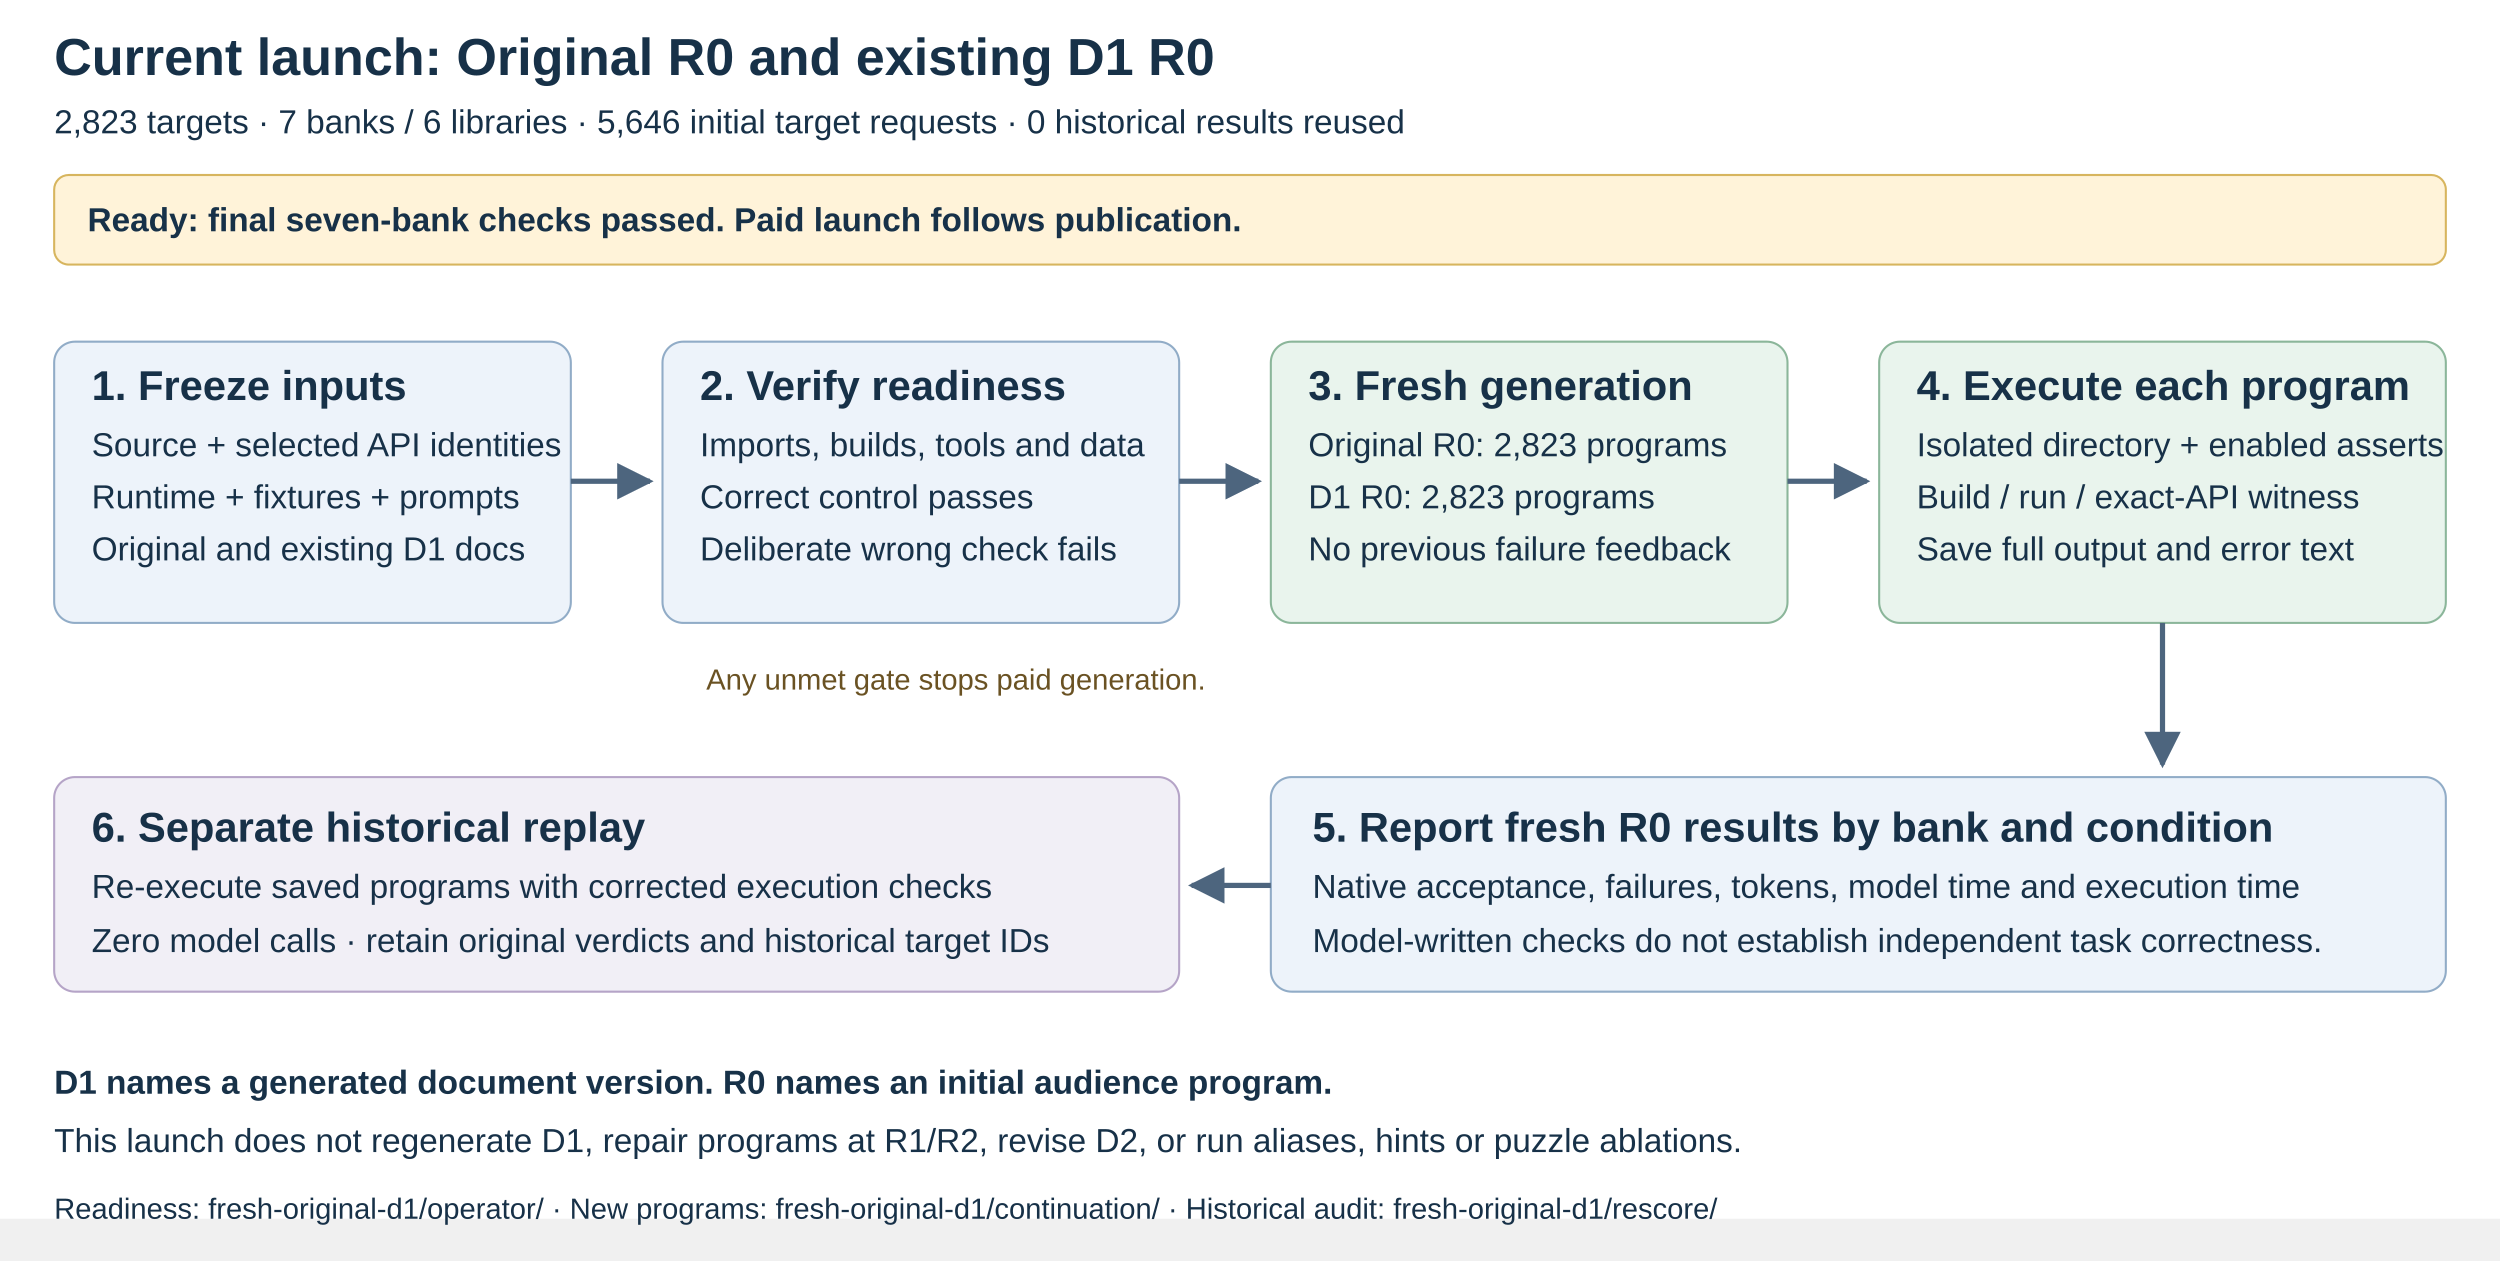
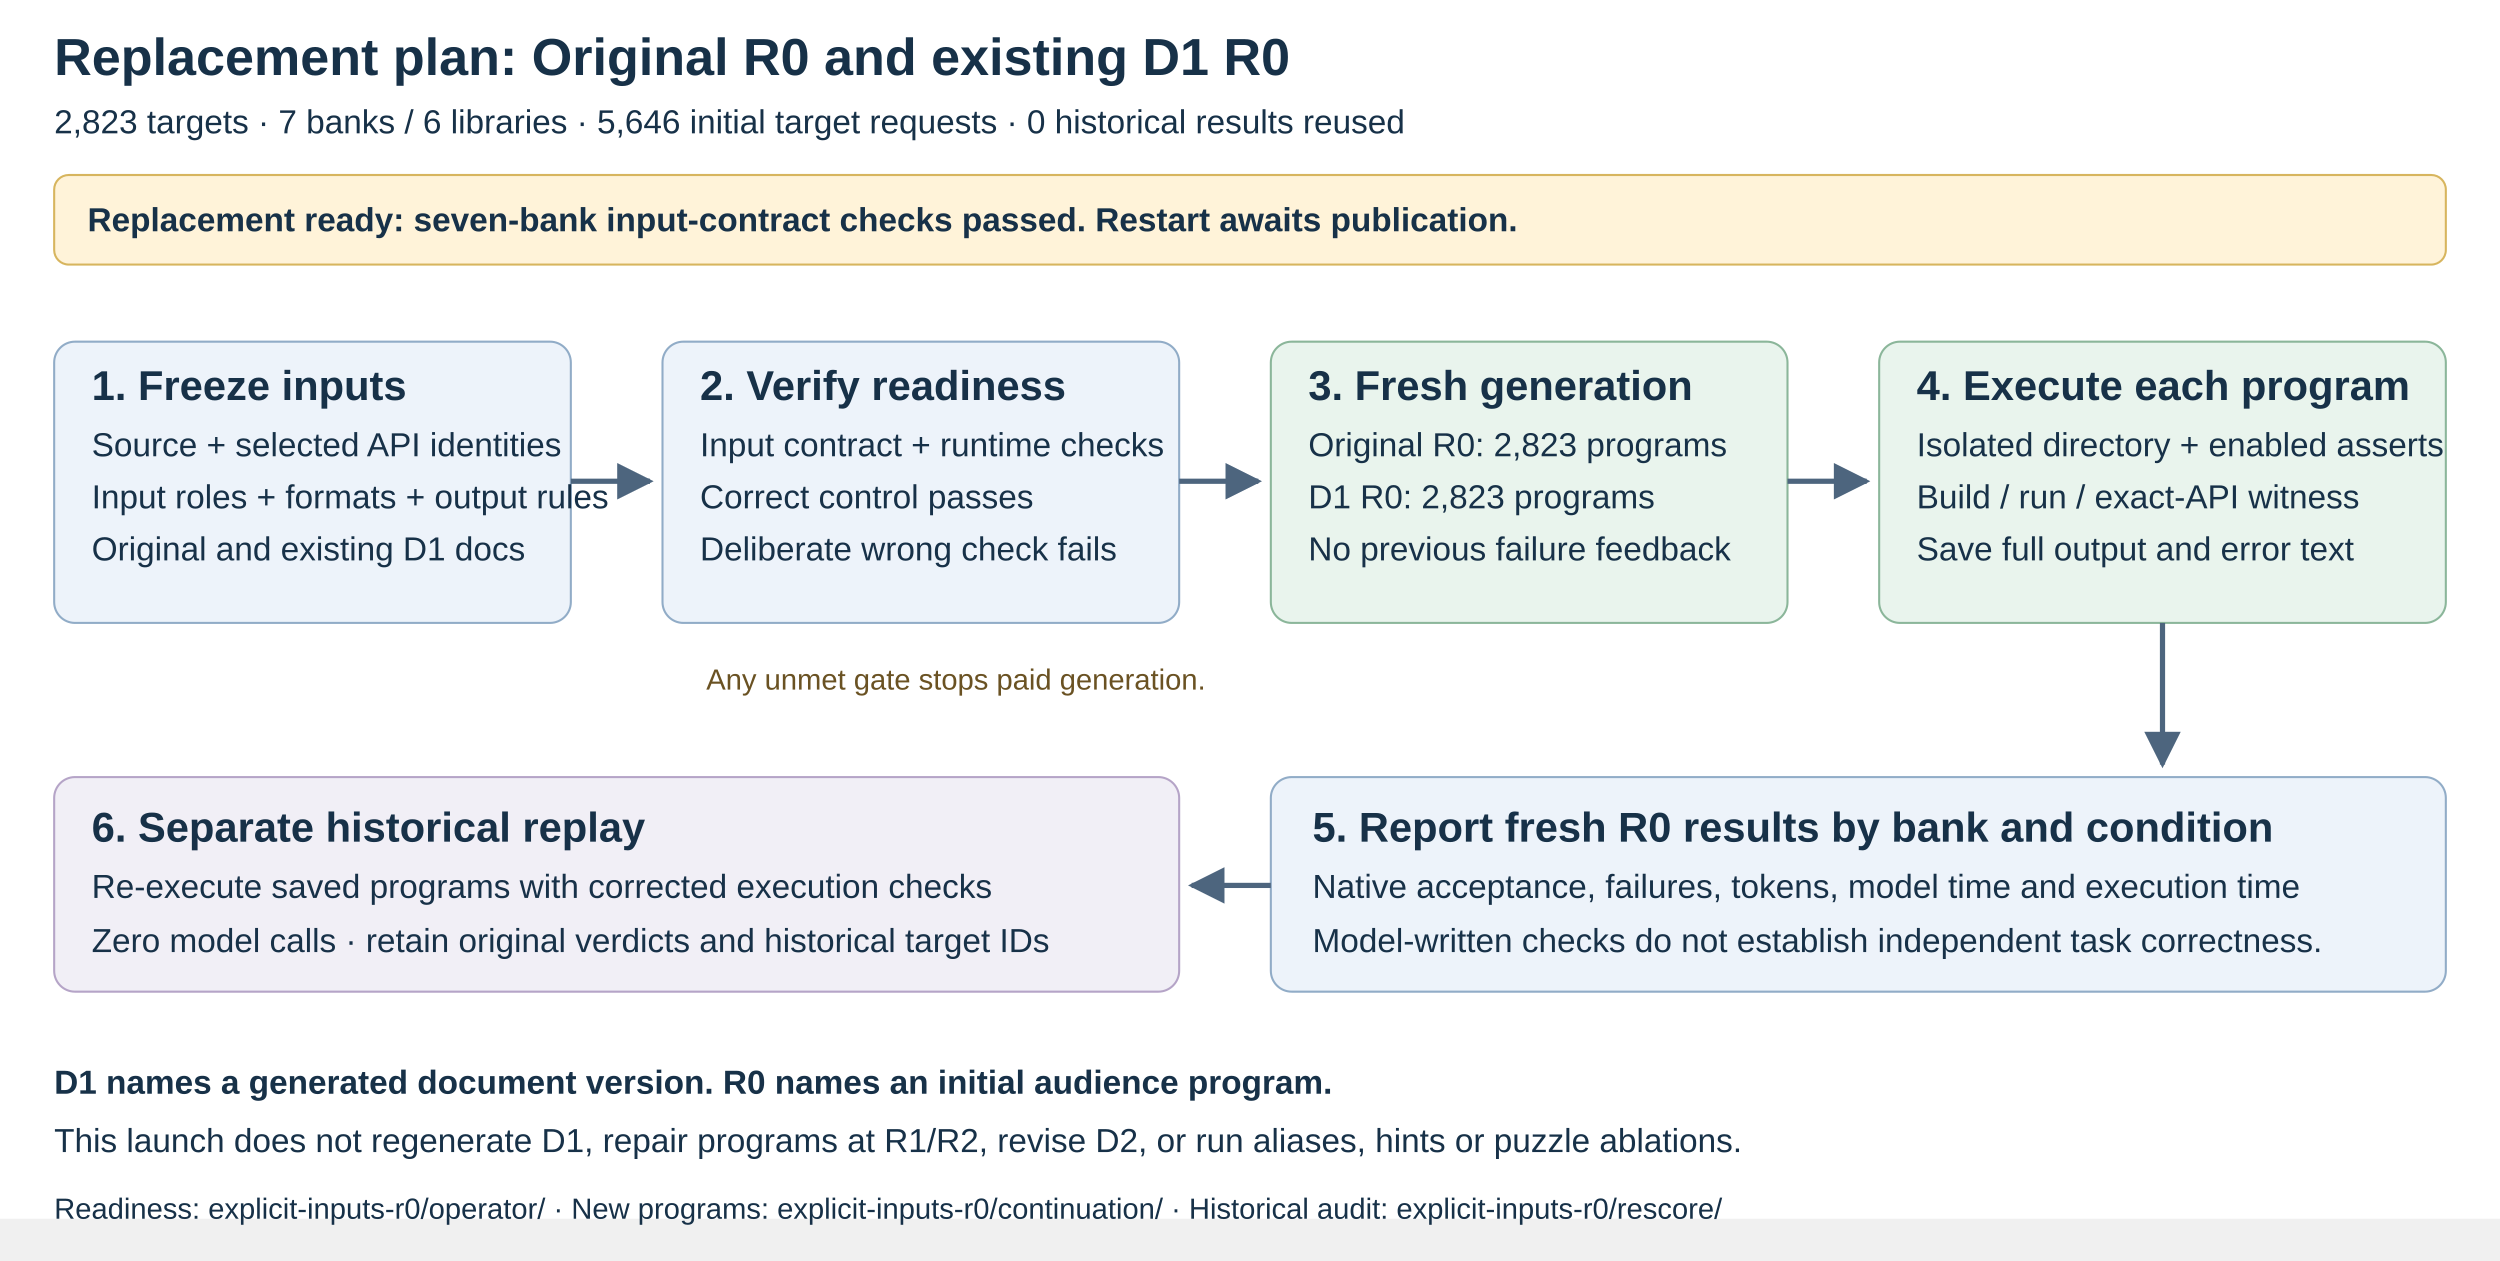
<svg xmlns="http://www.w3.org/2000/svg" width="1200" height="605" viewBox="0 0 1200 605" role="img" aria-labelledby="title desc">
  <defs>
    <marker id="arrow" viewBox="0 0 10 10" refX="9" refY="5" markerWidth="7" markerHeight="7" orient="auto">
      <path d="M0 0L10 5L0 10Z" fill="#4d657e" />
    </marker>
  </defs>
  <rect width="1200" height="585" fill="#fff" />
  <g font-family="Arial, sans-serif" fill="#173148">
-     <text x="26" y="36" font-size="25" font-weight="700">Current launch: Original R0 and existing D1 R0</text>
+     <text x="26" y="36" font-size="25" font-weight="700">Replacement plan: Original R0 and existing D1 R0</text>
    <text x="26" y="64" font-size="16">2,823 targets · 7 banks / 6 libraries · 5,646 initial target requests · 0 historical results reused</text>
    <rect x="26" y="84" width="1148" height="43" rx="7" fill="#fff3d9" stroke="#d7b55e" />
-     <text x="42" y="111" font-size="16" font-weight="700">Ready: final seven-bank checks passed. Paid launch follows publication.</text>
+     <text x="42" y="111" font-size="16" font-weight="700">Replacement ready: seven-bank input-contract checks passed. Restart awaits publication.</text>
    <rect x="26" y="164" width="248" height="135" rx="10" fill="#edf3fa" stroke="#91acc7" />
    <text x="44" y="192" font-size="20" font-weight="700">1. Freeze inputs</text>
    <text x="44" y="219" font-size="16">Source + selected API identities</text>
-     <text x="44" y="244" font-size="16">Runtime + fixtures + prompts</text>
+     <text x="44" y="244" font-size="16">Input roles + formats + output rules</text>
    <text x="44" y="269" font-size="16">Original and existing D1 docs</text>
    <rect x="318" y="164" width="248" height="135" rx="10" fill="#edf3fa" stroke="#91acc7" />
    <text x="336" y="192" font-size="20" font-weight="700">2. Verify readiness</text>
-     <text x="336" y="219" font-size="16">Imports, builds, tools and data</text>
+     <text x="336" y="219" font-size="16">Input contract + runtime checks</text>
    <text x="336" y="244" font-size="16">Correct control passes</text>
    <text x="336" y="269" font-size="16">Deliberate wrong check fails</text>
    <rect x="610" y="164" width="248" height="135" rx="10" fill="#e9f4ed" stroke="#8bb69a" />
    <text x="628" y="192" font-size="20" font-weight="700">3. Fresh generation</text>
    <text x="628" y="219" font-size="16">Original R0: 2,823 programs</text>
    <text x="628" y="244" font-size="16">D1 R0: 2,823 programs</text>
    <text x="628" y="269" font-size="16">No previous failure feedback</text>
    <rect x="902" y="164" width="272" height="135" rx="10" fill="#e9f4ed" stroke="#8bb69a" />
    <text x="920" y="192" font-size="20" font-weight="700">4. Execute each program</text>
    <text x="920" y="219" font-size="16">Isolated directory + enabled asserts</text>
    <text x="920" y="244" font-size="16">Build / run / exact-API witness</text>
    <text x="920" y="269" font-size="16">Save full output and error text</text>
    <text x="339" y="331" font-size="14" fill="#6a5223">Any unmet gate stops paid generation.</text>
    <rect x="610" y="373" width="564" height="103" rx="10" fill="#edf3fa" stroke="#91acc7" />
    <text x="630" y="404" font-size="20" font-weight="700">5. Report fresh R0 results by bank and condition</text>
    <text x="630" y="431" font-size="16">Native acceptance, failures, tokens, model time and execution time</text>
    <text x="630" y="457" font-size="16">Model-written checks do not establish independent task correctness.</text>
    <rect x="26" y="373" width="540" height="103" rx="10" fill="#f1eff6" stroke="#b5a4c7" />
    <text x="44" y="404" font-size="20" font-weight="700">6. Separate historical replay</text>
    <text x="44" y="431" font-size="16">Re-execute saved programs with corrected execution checks</text>
    <text x="44" y="457" font-size="16">Zero model calls · retain original verdicts and historical target IDs</text>
    <text x="26" y="525" font-size="16" font-weight="700">D1 names a generated document version. R0 names an initial audience program.</text>
    <text x="26" y="553" font-size="16">This launch does not regenerate D1, repair programs at R1/R2, revise D2, or run aliases, hints or puzzle ablations.</text>
-     <text x="26" y="585" font-size="14">Readiness: fresh-original-d1/operator/ · New programs: fresh-original-d1/continuation/ · Historical audit: fresh-original-d1/rescore/</text>
+     <text x="26" y="585" font-size="14">Readiness: explicit-inputs-r0/operator/ · New programs: explicit-inputs-r0/continuation/ · Historical audit: explicit-inputs-r0/rescore/</text>
  </g>
  <g fill="none" stroke="#4d657e" stroke-width="2.5" marker-end="url(#arrow)">
    <path d="M274 231H312" />
    <path d="M566 231H604" />
    <path d="M858 231H896" />
    <path d="M1038 299V367" />
    <path d="M610 425H572" />
  </g>
</svg>
